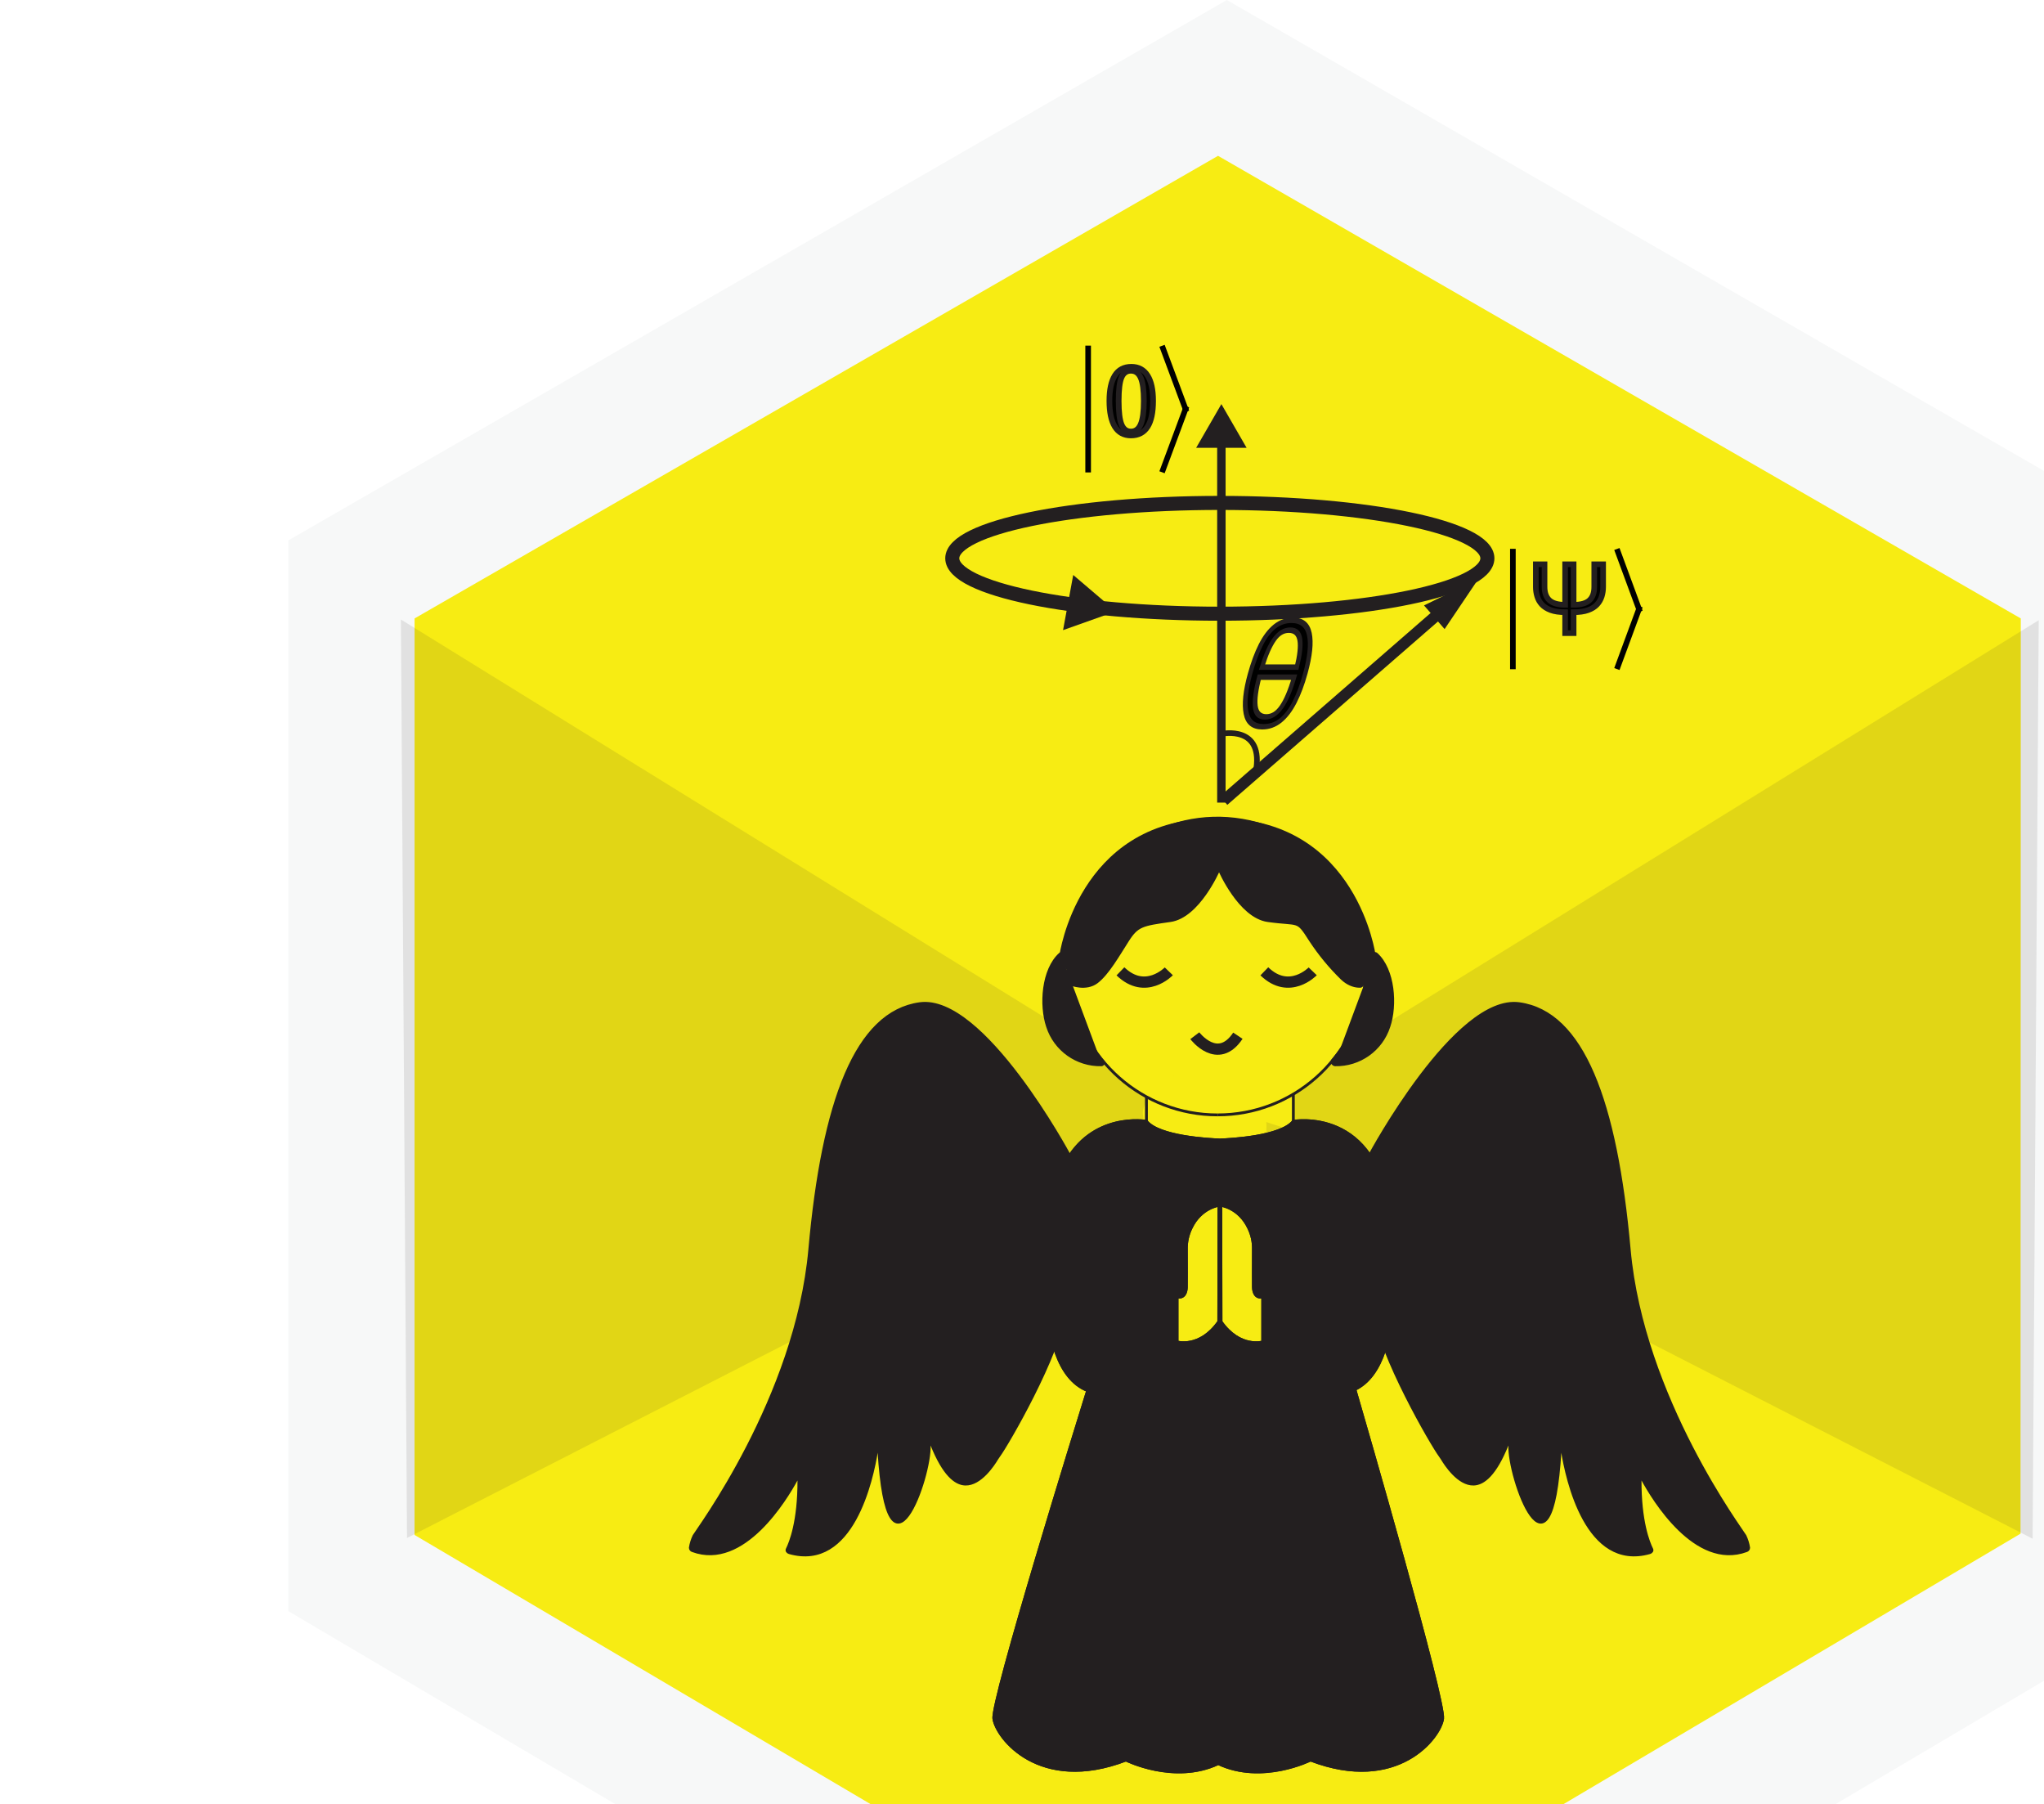
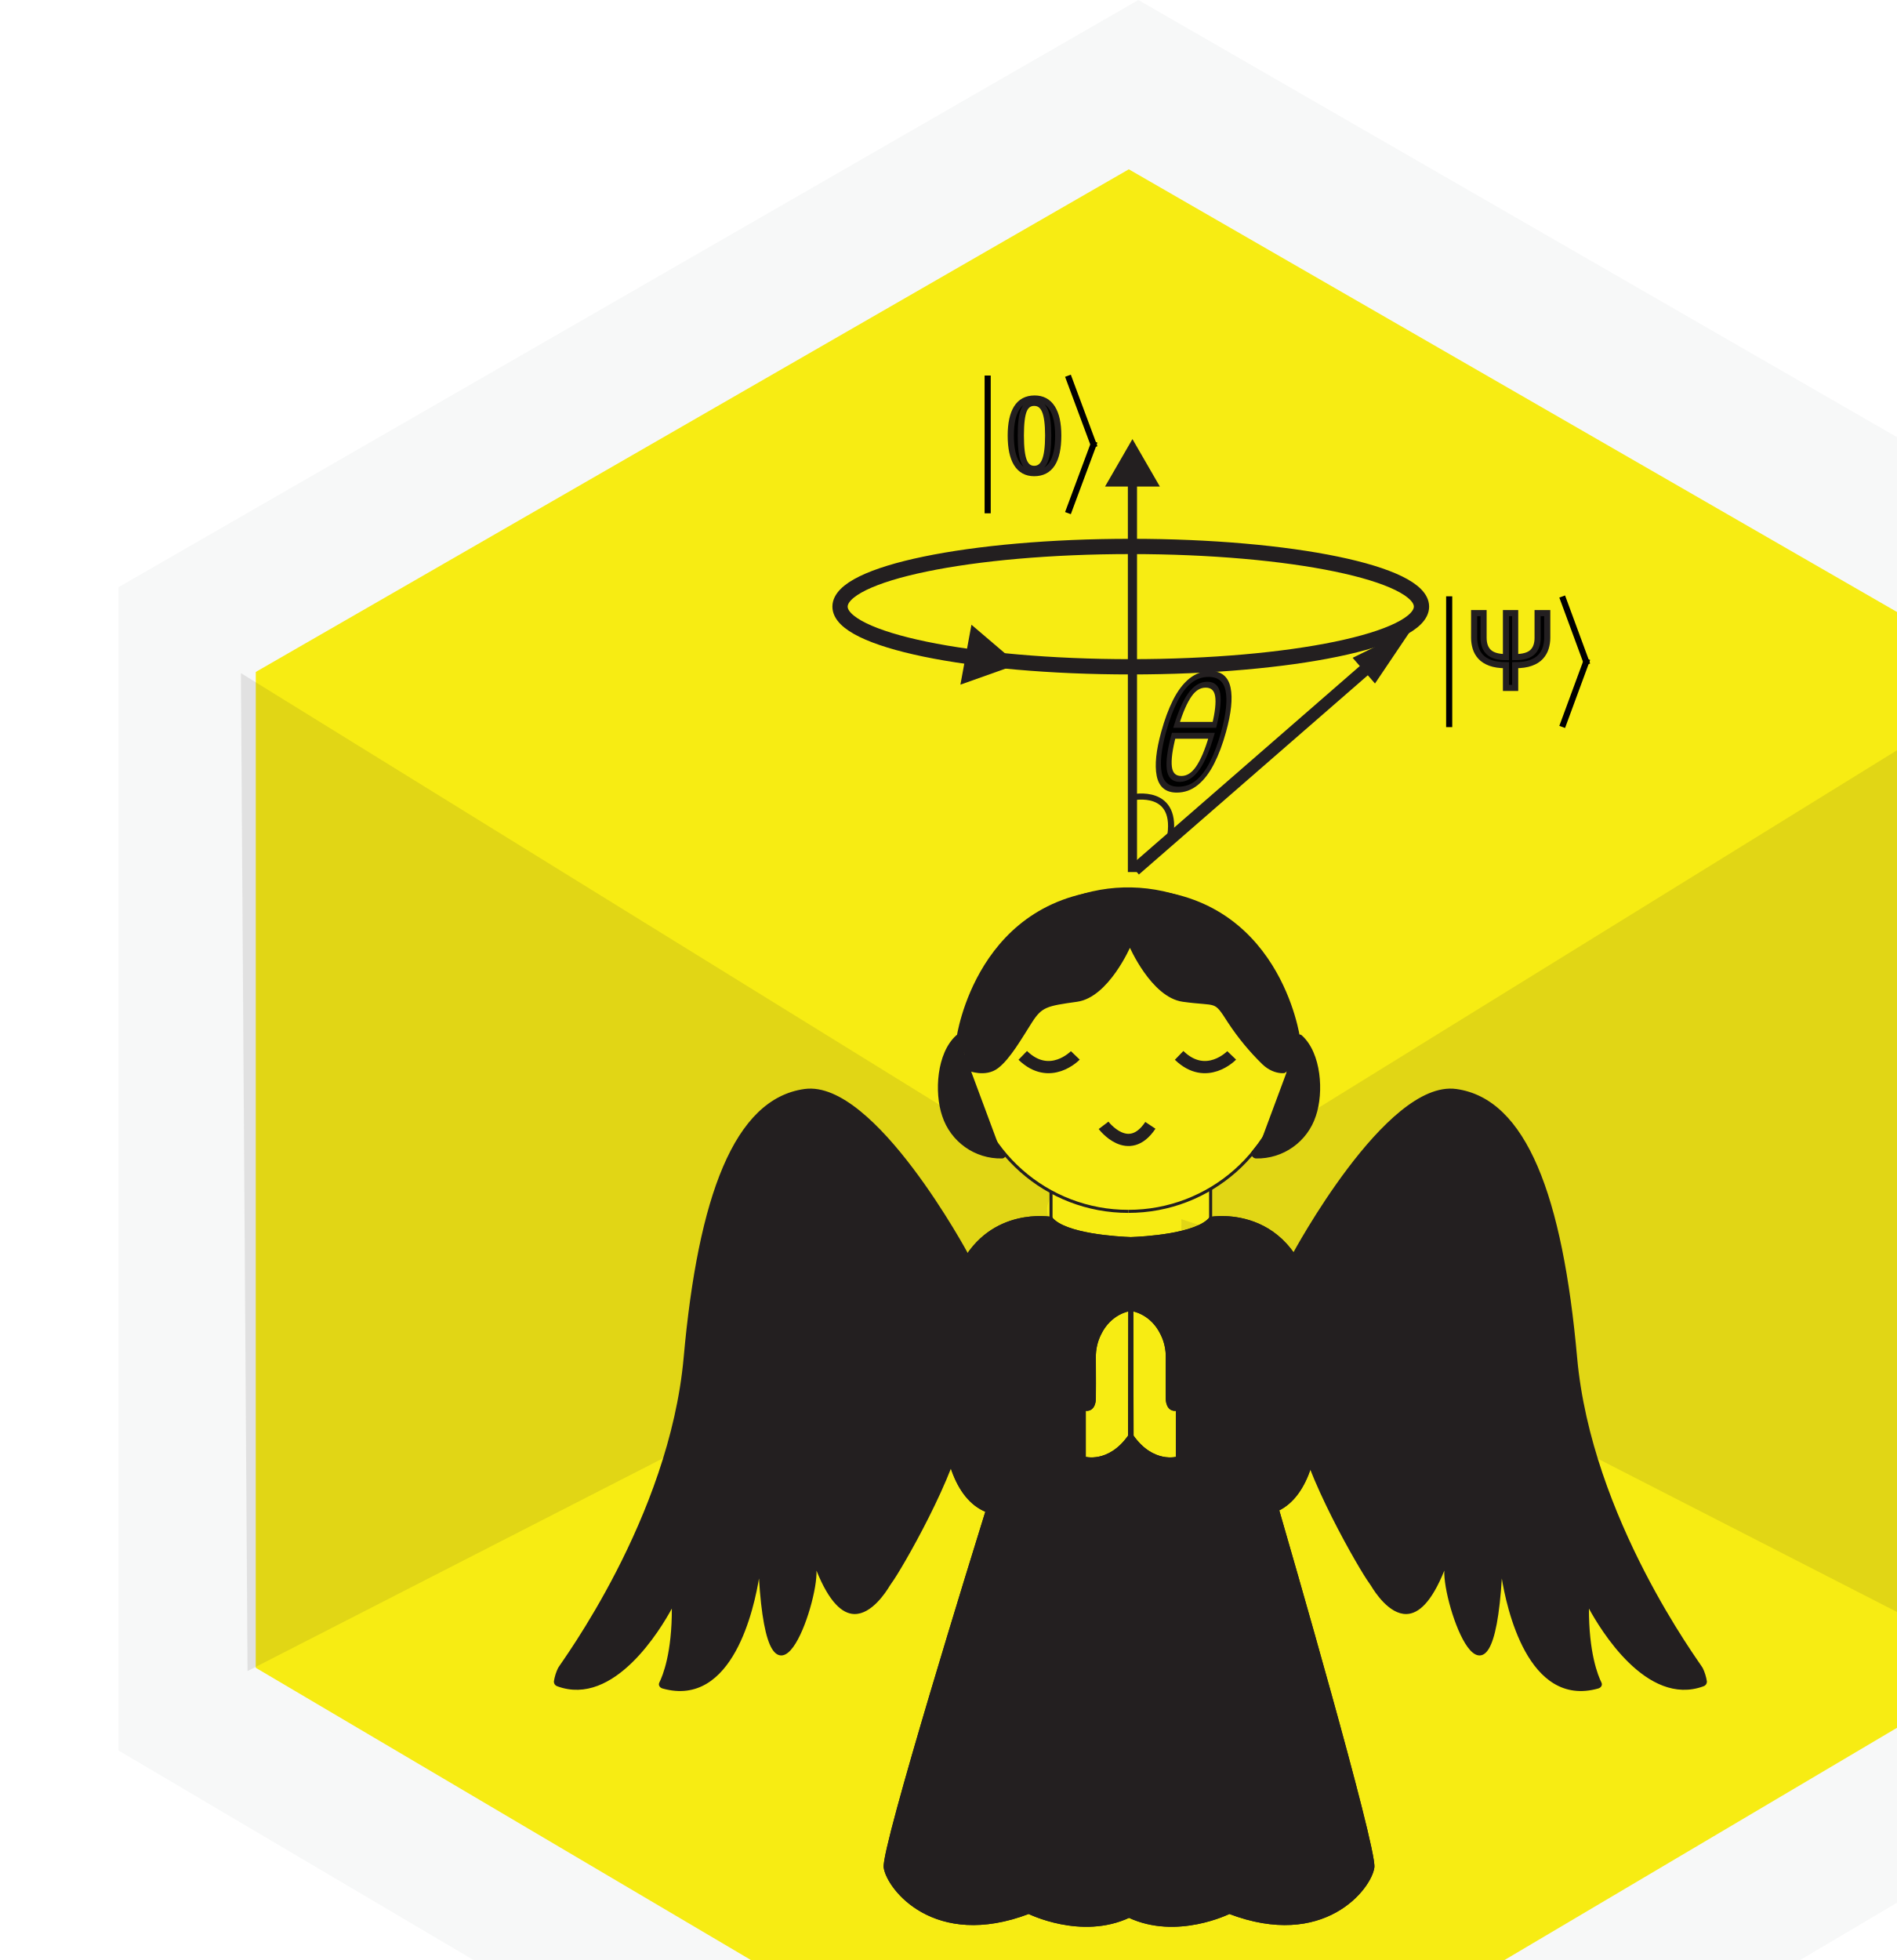
- <svg xmlns="http://www.w3.org/2000/svg" viewBox="0 0 667.501 769.915" transform="scale(1.2)" width="170" height="150">
+ <svg xmlns="http://www.w3.org/2000/svg" viewBox="0 0 667.501 769.915" transform="scale(1.2)" width="150" height="155">
  <defs>
    <style>
      .cls-1 {
        fill: #f7f8f8;
      }

      .cls-12, .cls-2 {
        fill: #f7ec13;
      }

      .cls-10, .cls-13, .cls-3, .cls-5, .cls-7, .cls-8, .cls-9 {
        fill: none;
      }

      .cls-4 {
        fill: #2b2626;
        opacity: 0.11;
      }

      .cls-10, .cls-11, .cls-12, .cls-14, .cls-15, .cls-16, .cls-5, .cls-7, .cls-8, .cls-9 {
        stroke: #231f20;
      }

      .cls-10, .cls-11, .cls-12, .cls-13, .cls-14, .cls-15, .cls-16, .cls-5, .cls-7, .cls-8, .cls-9 {
        stroke-miterlimit: 10;
      }

      .cls-5 {
        stroke-width: 4px;
      }

      .cls-11, .cls-6 {
        fill: #231f20;
      }

      .cls-7 {
        stroke-width: 3px;
      }

      .cls-13, .cls-14, .cls-15, .cls-16, .cls-9 {
        stroke-width: 2px;
      }

      .cls-10 {
        stroke-width: 5px;
      }

      .cls-13 {
        stroke: #000;
        stroke-linecap: square;
      }

      .cls-14 {
        font-size: 36.199px;
        font-family: TimesNewRomanPSMT, Times New Roman;
      }

      .cls-15 {
        font-size: 50.697px;
      }

      .cls-15, .cls-16 {
        font-family: SymbolMT, Symbol;
      }

      .cls-16 {
        font-size: 34.284px;
      }
    </style>
  </defs>
  <g id="Layer_14" data-name="Layer 14">
    <polygon class="cls-1" points="333.909 0 0.019 192.208 0 573.009 333.676 769.915 667.389 572.487 667.501 192.208 333.909 0" />
  </g>
  <g id="Layer_12" data-name="Layer 12">
    <polygon class="cls-2" points="330.774 55.42 44.952 219.957 44.937 545.936 330.575 714.495 616.245 545.489 616.341 219.957 330.774 55.42" />
  </g>
  <g id="Layer_13" data-name="Layer 13">
    <path class="cls-3" d="M620.586,547.444" transform="translate(-0.03263 -0.1671)" />
    <path class="cls-4" d="M305.11,404.745c.681-3.004-1.822-7.556-.798-10.451.46-1.3.933-2.607,1.269-3.946.297-1.182.3-.04.094-1.628a5.786,5.786,0,0,1,.77-3.634L40.118,220.508l2.17,326.681L302.543,413.887C307.136,413.535,304.3,408.319,305.11,404.745Z" transform="translate(-0.03263 -0.1671)" />
    <path class="cls-4" d="M346.95,391.199a12.469,12.469,0,0,1,.547,2.372,49.865,49.865,0,0,1,.075,14.036l273.014,139.836,2.17-326.681Z" transform="translate(-0.03263 -0.1671)" />
  </g>
  <g id="Layer_22" data-name="Layer 22">
    <polyline class="cls-2" points="357.24 389.803 347.697 393.936 346.644 398.66 354.272 401.149 357.559 399.681" />
    <polygon class="cls-2" points="354.639 373.351 355.692 384.266 344.585 384.649 344.011 374.021 354.639 373.351" />
  </g>
  <g id="Layer_9" data-name="Layer 9">
    <g>
      <line class="cls-5" x1="332.761" y1="284.753" x2="410.581" y2="217.038" />
      <polygon class="cls-6" points="411.373 223.744 423.413 205.872 404.05 215.327 411.373 223.744" />
    </g>
    <g>
      <line class="cls-7" x1="331.965" y1="285.463" x2="331.965" y2="156.646" />
      <polygon class="cls-6" points="340.941 159.272 331.965 143.728 322.99 159.272 340.941 159.272" />
    </g>
    <path class="cls-8" d="M331.187,270.823" transform="translate(-0.03263 -0.1671)" />
    <path class="cls-9" d="M331.998,261.178s15.506-3.363,12.193,13.774" transform="translate(-0.03263 -0.1671)" />
  </g>
  <g id="Layer_3" data-name="Layer 3">
    <path class="cls-8" d="M282.114,284.814" transform="translate(-0.03263 -0.1671)" />
    <path class="cls-8" d="M306.021,263.1" transform="translate(-0.03263 -0.1671)" />
    <path class="cls-8" d="M300.152,288.946" transform="translate(-0.03263 -0.1671)" />
    <path class="cls-8" d="M303.371,261.979" transform="translate(-0.03263 -0.1671)" />
    <path class="cls-8" d="M330.673,264.861" transform="translate(-0.03263 -0.1671)" />
  </g>
  <g id="Layer_7" data-name="Layer 7">
    <ellipse class="cls-10" cx="331.413" cy="198.574" rx="95.181" ry="19.7" />
    <polygon class="cls-6" points="275.642 224.119 294.434 217.443 279.258 204.504 275.642 224.119" />
  </g>
  <g id="Layer_5" data-name="Layer 5">
    <path class="cls-11" d="M276.437,465.92c-2.163,16.311-20.784,48.277-23.618,52.042a12.256,12.256,0,0,0-.739,1.102c-1.206,2.024-5.814,9.103-11.169,8.95-3.562-.102-7.696-3.496-11.896-13.902-.155-.385-.992-.353-.969.049.637,11.08-14.741,54.547-17.866,1.997-.022-.378-.776-.386-.836-.01-1.635,10.281-8.61,42.598-31.047,36.258-.652-.184-1-.73-.754-1.222,1.185-2.371,4.224-9.9,4.155-24.642-.002-.384-.699-.497-.892-.142-3.7,6.821-18.795,31.979-36.924,25.298a1.09,1.09,0,0,1-.806-1.05,15.016,15.016,0,0,1,1.315-4.236c.754-1.501,36.445-49.025,41.179-101.832s16.576-84.333,39.134-87.439,53.083,53.714,53.083,53.714" transform="translate(-0.03263 -0.1671)" />
    <path class="cls-11" d="M386.216,465.92c2.163,16.311,20.784,48.277,23.618,52.042a12.256,12.256,0,0,1,.739,1.102c1.206,2.024,5.814,9.103,11.169,8.95,3.562-.102,7.696-3.496,11.896-13.902.155-.385.992-.353.969.049-.637,11.08,14.741,54.547,17.866,1.997.022-.378.776-.386.836-.01,1.635,10.281,8.61,42.598,31.047,36.258.652-.184 1-.73.754-1.222-1.185-2.371-4.224-9.9-4.155-24.642.002-.384.699-.497.892-.142,3.7,6.821,18.795,31.979,36.924,25.298a1.09,1.09,0,0,0,.806-1.05,15.016,15.016,0,0,0-1.315-4.236c-.754-1.501-36.445-49.025-41.179-101.832s-16.576-84.333-39.134-87.439S384.868,410.854,384.868,410.854" transform="translate(-0.03263 -0.1671)" />
    <path class="cls-8" d="M421.813,511.051" transform="translate(-0.03263 -0.1671)" />
    <path class="cls-8" d="M385.878,414.095" transform="translate(-0.03263 -0.1671)" />
    <path class="cls-8" d="M356.422,398.988" transform="translate(-0.03263 -0.1671)" />
    <path class="cls-8" d="M275.88,414.095" transform="translate(-0.03263 -0.1671)" />
    <path class="cls-8" d="M239.945,511.051" transform="translate(-0.03263 -0.1671)" />
    <path class="cls-8" d="M305.335,398.988" transform="translate(-0.03263 -0.1671)" />
    <line class="cls-8" x1="305.303" y1="390.293" x2="305.303" y2="398.821" />
    <path class="cls-8" d="M330.637,396.7" transform="translate(-0.03263 -0.1671)" />
    <path class="cls-8" d="M312.288,314.482" transform="translate(-0.03263 -0.1671)" />
    <path class="cls-8" d="M278.09,344.439" transform="translate(-0.03263 -0.1671)" />
    <path class="cls-11" d="M278.978,332.819a52.849,52.849,0,0,1,104.12,17.516c.055.646-4.15,1.677-8.177-2.101a81.34,81.34,0,0,1-11.239-13.624c-4.912-7.691-3.638-5.402-15.165-7.02-10.002-1.404-17.101-17.836-17.101-17.836l-.242-.56-.242.56s-7.098,16.432-17.101,17.836-11.777,1.716-15.165,7.02-7.098,11.856-10.97,14.82-9.196.78-9.196.78l-.357-.146a53.219,53.219,0,0,1,.226-13.908Q278.622,334.47,278.978,332.819Z" transform="translate(-0.03263 -0.1671)" />
    <path class="cls-5" d="M313.294,345.641s-8.281,8.632-17.208,0" transform="translate(-0.03263 -0.1671)" />
    <path class="cls-5" d="M364.488,345.641s-8.281,8.632-17.208,0" transform="translate(-0.03263 -0.1671)" />
    <path class="cls-5" d="M322.544,368.539s8.147,10.751,15.326,0" transform="translate(-0.03263 -0.1671)" />
    <path class="cls-8" d="M404.049,551.144" transform="translate(-0.03263 -0.1671)" />
    <path class="cls-8" d="M240.805,515.887" transform="translate(-0.03263 -0.1671)" />
    <path class="cls-8" d="M266.402,535.44" transform="translate(-0.03263 -0.1671)" />
    <path class="cls-8" d="M348.749,444.657" transform="translate(-0.03263 -0.1671)" />
    <path class="cls-8" d="M273.155,494.11" transform="translate(-0.03263 -0.1671)" />
    <path class="cls-8" d="M295.706,495.711" transform="translate(-0.03263 -0.1671)" />
    <path class="cls-8" d="M316.222,477.435v1.32s-3.134,15.471-23.952,17.043a17.416,17.416,0,0,1-7.835-1.059" transform="translate(-0.03263 -0.1671)" />
    <path class="cls-8" d="M357.597,398.988" transform="translate(-0.03263 -0.1671)" />
    <line class="cls-8" x1="357.564" y1="389.279" x2="357.564" y2="398.821" />
    <path class="cls-8" d="M379.476,494.324c20.279-9.646,12.275-61.427,12.275-61.427-3.926-39.317-34.154-33.907-34.154-33.907-4.398,5.548-22.216,6.493-26.134,6.632-3.909-.138-21.728-1.083-26.125-6.632,0,0-19.495-3.487-29.209,15.495a51.546,51.546,0,0,0-4.945,18.412s-8.256,53.411,13.252,61.843c-3.589,11.536-34.255,110.358-33.379,116.704.935,6.737,16.133,26.502,46.994,14.713,0,0,17.178,8.628,32.832,1.263,15.645,7.365,32.823-1.263,32.823-1.263,30.86,11.789,46.059-7.976,46.994-14.713C411.574,605.064,382.551,504.898,379.476,494.324Zm-48.409-24.044c-6.74,9.606-14.845,7.196-14.845,7.196V461.418c3.387.78,3.303-3.424,3.303-3.424s.059-8.783,0-13.399a16.575,16.575,0,0,1,1.702-7.713c3.463-7.259,9.916-8.032,9.916-8.032Zm15.645,7.196s-8.105,2.41-14.845-7.196l-.076-41.429s6.453.773,9.916,8.032a16.513,16.513,0,0,1,1.693,7.713c-.051,4.615,0,13.399,0,13.399s-.084,4.204,3.311,3.424Z" transform="translate(-0.03263 -0.1671)" />
    <path class="cls-8" d="M346.712,477.435v1.32s3.134,15.471,23.952,17.043a17.168,17.168,0,0,0,8.812-1.475" transform="translate(-0.03263 -0.1671)" />
    <path class="cls-11" d="M379.476,494.324c20.279-9.646,12.275-61.427,12.275-61.427-3.926-39.317-34.154-33.907-34.154-33.907-4.398,5.548-22.216,6.493-26.134,6.632-3.909-.138-21.728-1.083-26.125-6.632,0,0-19.495-3.487-29.209,15.495a51.546,51.546,0,0,0-4.945,18.412s-8.256,53.411,13.252,61.843c-3.589,11.536-34.255,110.358-33.379,116.704.935,6.737,16.133,26.502,46.994,14.713,0,0,17.178,8.628,32.832,1.263,15.645,7.365,32.823-1.263,32.823-1.263,30.86,11.789,46.059-7.976,46.994-14.713C411.574,605.064,382.551,504.898,379.476,494.324Zm-48.409-24.044c-6.74,9.606-14.845,7.196-14.845,7.196V461.418c3.387.78,3.303-3.424,3.303-3.424s.059-8.783,0-13.399a16.575,16.575,0,0,1,1.702-7.713c3.463-7.259,9.916-8.032,9.916-8.032Zm15.645,7.196s-8.105,2.41-14.845-7.196l-.076-41.429s6.453.773,9.916,8.032a16.513,16.513,0,0,1,1.693,7.713c-.051,4.615,0,13.399,0,13.399s-.084,4.204,3.311,3.424Z" transform="translate(-0.03263 -0.1671)" />
    <path class="cls-6" d="M277.649,347.163a1.001,1.001,0,0,0,0-2,1.001,1.001,0,0,0,0,2Z" transform="translate(-0.03263 -0.1671)" />
    <path class="cls-6" d="M385.895,342.892a1.001,1.001,0,0,0,0-2,1.001,1.001,0,0,0,0,2Z" transform="translate(-0.03263 -0.1671)" />
    <path class="cls-12" d="M330.637,396.7a52.812,52.812,0,0,0,52.458-46.339" transform="translate(-0.03263 -0.1671)" />
    <path class="cls-12" d="M278.177,350.348a52.812,52.812,0,0,0,52.46,46.353" transform="translate(-0.03263 -0.1671)" />
    <path class="cls-6" d="M381.76,341.741a1.251,1.251,0,0,0,0-2.5,1.251,1.251,0,0,0,0,2.5Z" transform="translate(-0.03263 -0.1671)" />
    <g>
      <path class="cls-6" d="M386.616,340.022c2.097,1.519,3.067,4.068,3.774,6.508,1.753,6.055,2.525,12.614.461,18.577a25.012,25.012,0,0,1-2.989,5.832,13.83,13.83,0,0,1-2.107,2.533,15.528,15.528,0,0,1-4.077,2.467,19.899,19.899,0,0,1-9.238,2.194" transform="translate(-0.03263 -0.1671)" />
      <path class="cls-6" d="M385.732,340.906c5.301,4.812,6.038,15.723,4.407,22.229a17.872,17.872,0,0,1-17.7,13.748,1.251,1.251,0,0,0,0,2.5,20.156,20.156,0,0,0,19.617-13.943c2.627-7.698,1.793-20.538-4.556-26.301-1.189-1.079-2.962.683-1.768,1.768Z" transform="translate(-0.03263 -0.1671)" />
    </g>
    <g>
      <path class="cls-6" d="M275.139,340.022c-2.097,1.519-3.067,4.068-3.774,6.508-1.753,6.055-2.525,12.614-.461,18.577a25.012,25.012,0,0,0,2.989,5.832,13.83,13.83,0,0,0,2.107,2.533,15.528,15.528,0,0,0,4.077,2.467,19.899,19.899,0,0,0,9.238,2.194" transform="translate(-0.03263 -0.1671)" />
      <path class="cls-6" d="M274.255,339.139c-6.356,5.77-7.164,18.594-4.556,26.301A20.139,20.139,0,0,0,289.316,379.383a1.251,1.251,0,0,0,0-2.5,17.931,17.931,0,0,1-17.7-13.748c-1.733-6.407-.795-17.506,4.407-22.229,1.194-1.084-.578-2.848-1.768-1.768Z" transform="translate(-0.03263 -0.1671)" />
    </g>
    <path class="cls-6" d="M383.504,341.892c-.375,5.037-.982,9.983-1.706,14.977-1.099,7.582-5.817,14.314-10.619,20.107-1.02,1.23.74,3.008,1.768,1.768,4.576-5.52,9.124-11.827,10.973-18.876,1.495-5.701,1.65-12.132,2.085-17.975.119-1.605-2.381-1.597-2.5,0Z" transform="translate(-0.03263 -0.1671)" />
    <path class="cls-3" d="M330.637,291.241s19.655,33.073,29.657,33.073" transform="translate(-0.03263 -0.1671)" />
    <path class="cls-6" d="M332.868,291.241c47.537,1.04,53.991,48.673,53.991,48.673l-2.931,6.084" transform="translate(-0.03263 -0.1671)" />
    <path class="cls-6" d="M328.389,291.241c-47.537,1.04-53.991,48.673-53.991,48.673l2.931,6.084" transform="translate(-0.03263 -0.1671)" />
    <path class="cls-6" d="M382.146,339.37" transform="translate(-0.03263 -0.1671)" />
    <path class="cls-2" d="M347.937,394.311" transform="translate(-0.03263 -0.1671)" />
  </g>
  <g id="Layer_16" data-name="Layer 16">
    <g>
      <line class="cls-13" x1="284.565" y1="123.93" x2="284.565" y2="167.029" />
      <line class="cls-13" x1="311.197" y1="123.93" x2="319.215" y2="145.48" />
      <line class="cls-13" x1="319.215" y1="145.48" x2="311.197" y2="167.029" />
      <text class="cls-14" transform="translate(290.7394 154.5274) scale(1.01257 1)">0</text>
    </g>
  </g>
  <g id="Layer_18" data-name="Layer 18">
    <text class="cls-15" transform="matrix(0.79816, 0, -0.26605, 0.96396, 334.8766, 258.0045)">θ</text>
  </g>
  <g id="Layer_19" data-name="Layer 19">
    <g>
      <line class="cls-13" x1="435.665" y1="196.202" x2="435.665" y2="237.021" />
      <line class="cls-13" x1="473.007" y1="196.202" x2="480.53" y2="216.612" />
      <line class="cls-13" x1="480.53" y1="216.612" x2="473.007" y2="237.021" />
      <text class="cls-16" transform="translate(442.0187 225.1807)">Ψ</text>
    </g>
  </g>
</svg>
